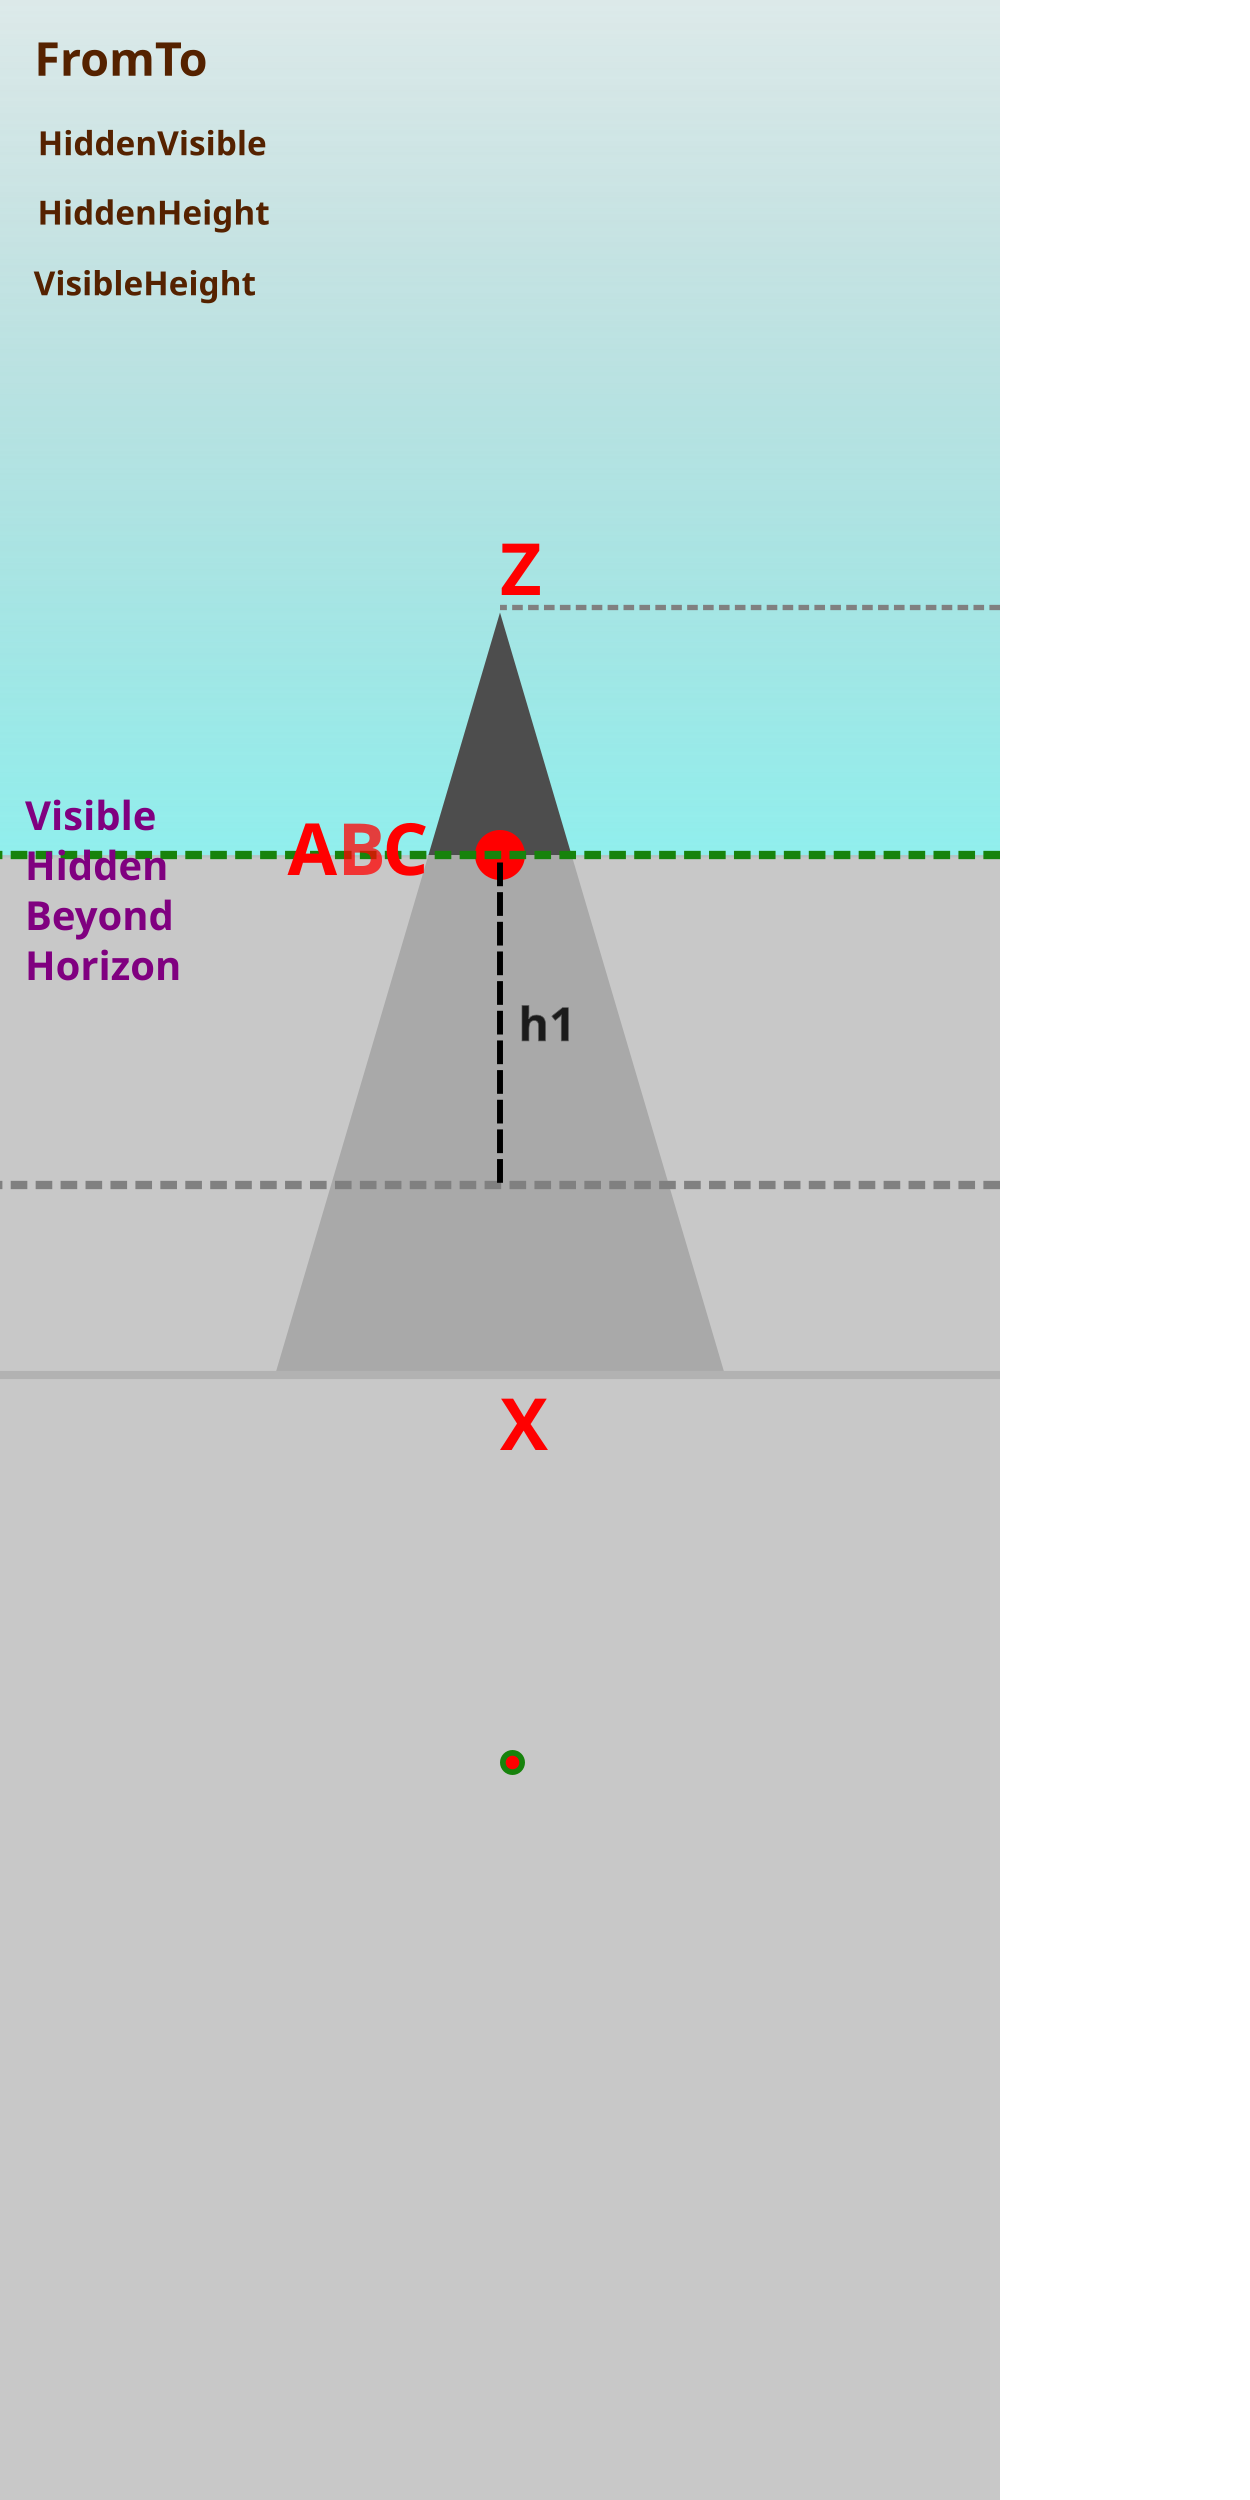
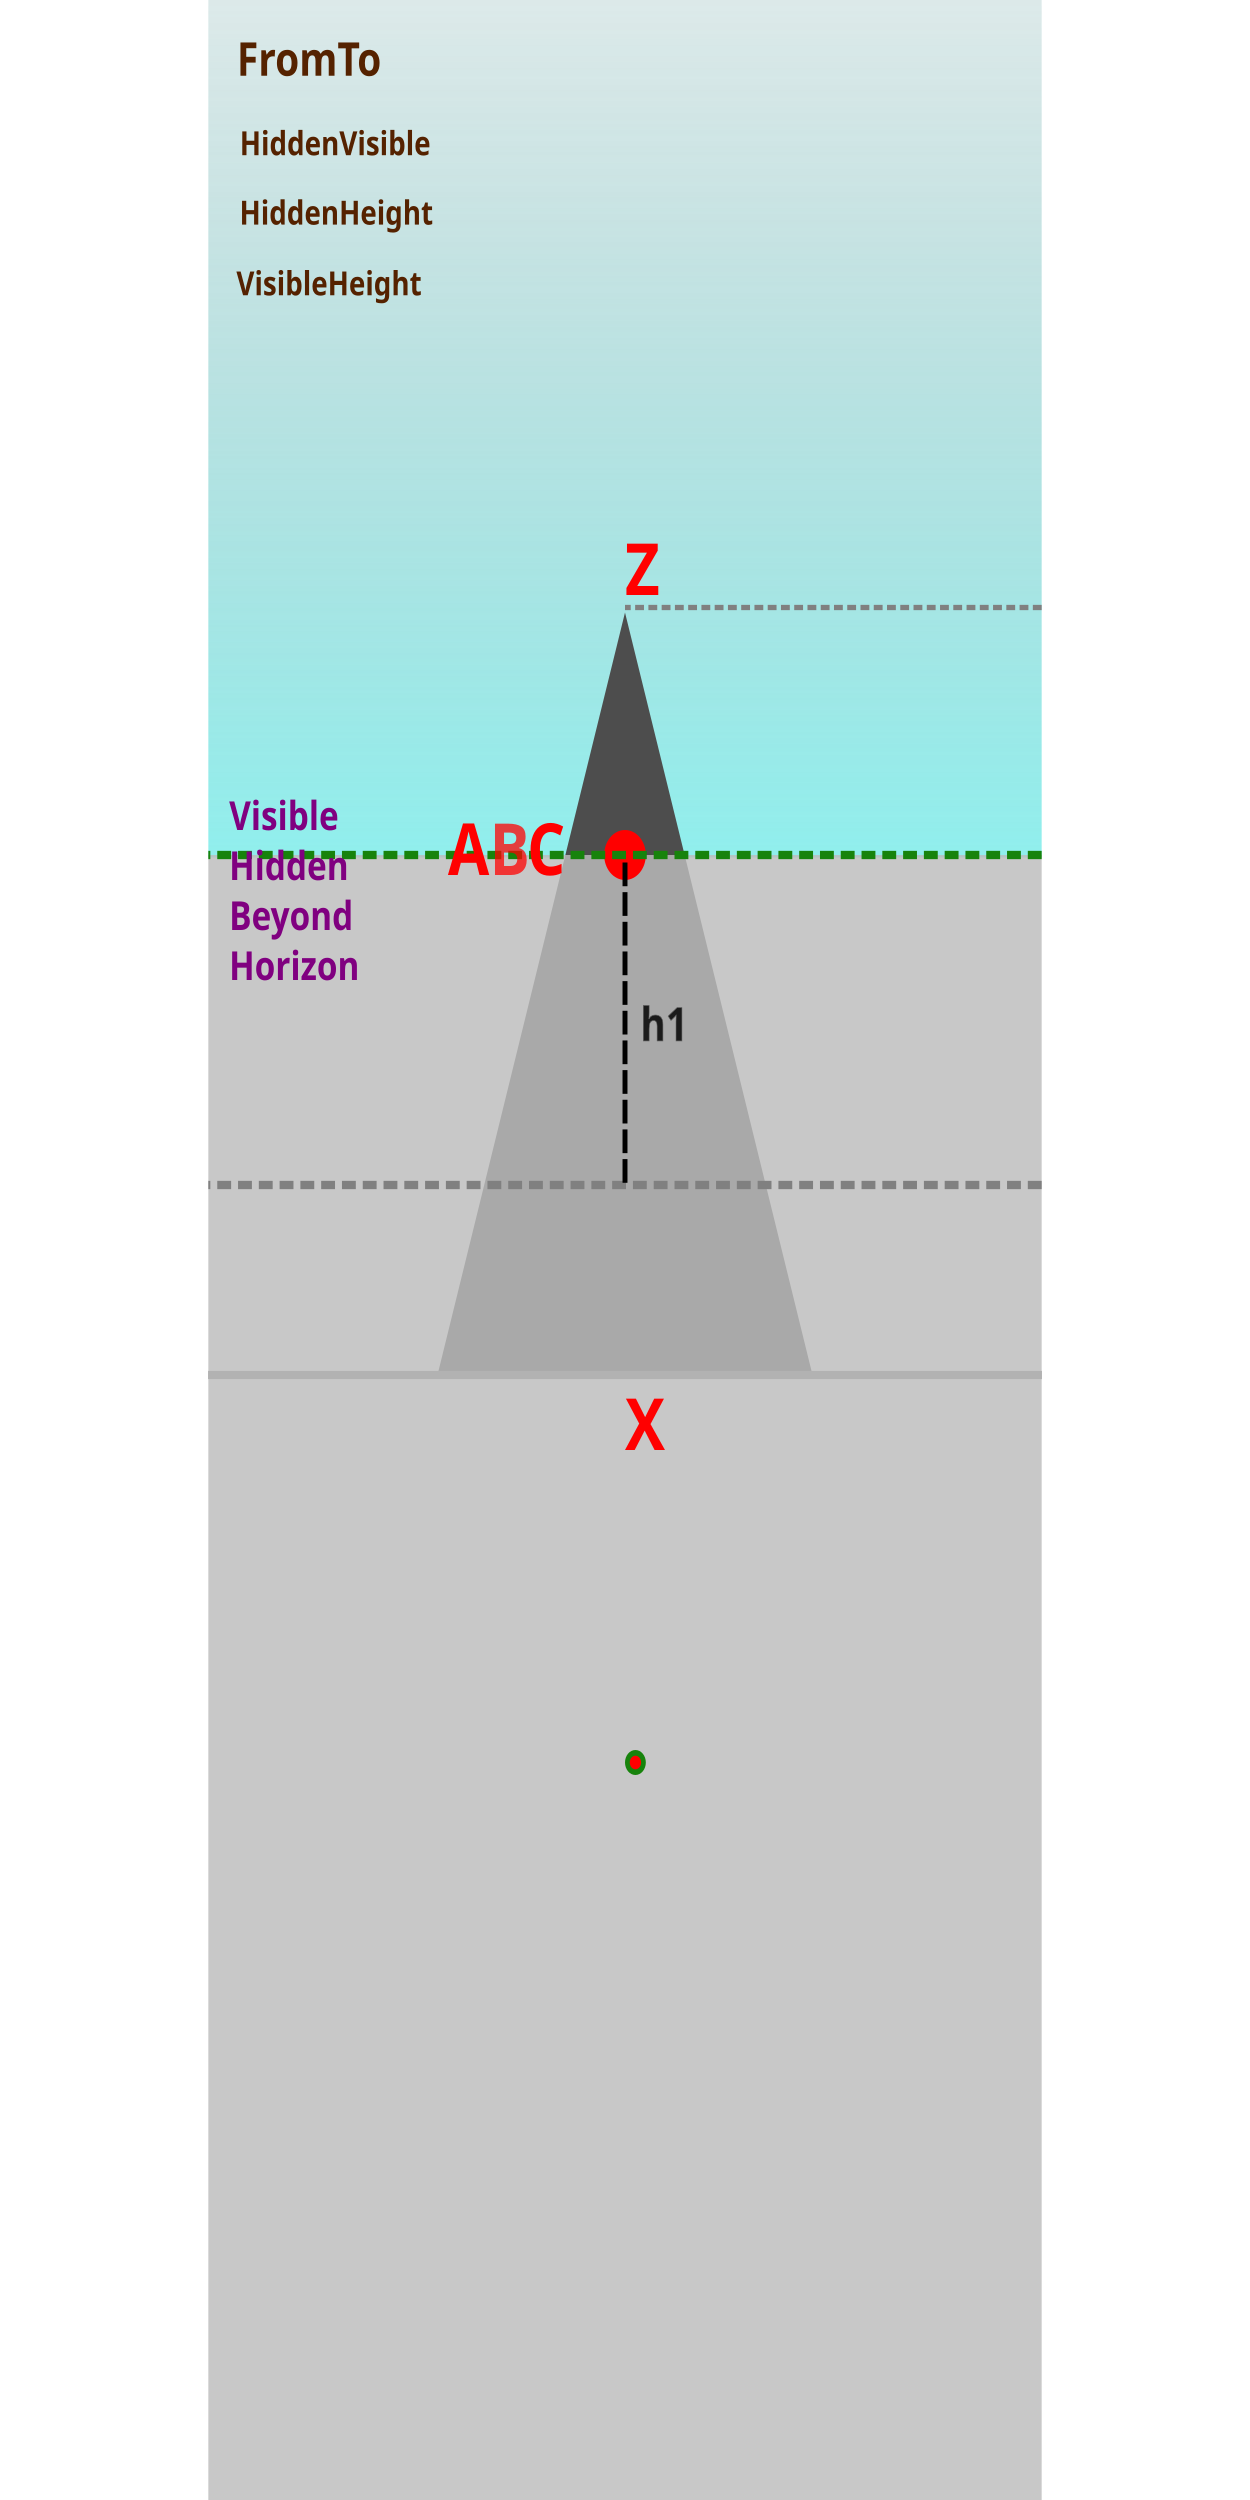
- <svg xmlns="http://www.w3.org/2000/svg" xmlns:xlink="http://www.w3.org/1999/xlink" version="1.1" width="500" height="1000" viewBox="-200 0 500 1000" preserveAspectRatio="none" overflow="visible" id="svg1">
+ <svg xmlns="http://www.w3.org/2000/svg" xmlns:xlink="http://www.w3.org/1999/xlink" version="1.1" width="500" height="1000" viewBox="-300 0 600 1000" preserveAspectRatio="none" overflow="visible" id="svg1">
  <defs id="defs1">
    <linearGradient id="linearGradient17">
      <stop style="stop-color:#4fedea;stop-opacity:0.893;" offset="0" id="stop18" />
      <stop style="stop-color:#3f8383;stop-opacity:0.201;" offset="1" id="stop17" />
    </linearGradient>
    <linearGradient xlink:href="#linearGradient17" id="linearGradient1" x1="-0.257" y1="372.26" x2="-0.257" y2="-25.312" gradientUnits="userSpaceOnUse" gradientTransform="matrix(1.006105,0,0,1,0.2584807,0)" />
  </defs>
  <rect style="opacity:0.74;fill:url(#linearGradient1);fill-opacity:1;fill-rule:evenodd;stroke-width:0.271" id="Sky" width="400" height="343" x="-200" y="0" />
  <path id="Mountain" style="display:inline;fill:#4d4d4d;fill-rule:evenodd;stroke-width:0.378" d="M -90,550 90,550 0,245 Z" />
  <path d="m 200,550 -400,5.3e-4" stroke="#000000" stroke-width="3.365" stroke-miterlimit="8" fill="none" fill-rule="evenodd" id="Distant_Obj_Sea_Level" style="fill:#808080;fill-opacity:0;stroke:#808080;stroke-width:3.288;stroke-dasharray:none;stroke-opacity:1" />
  <rect style="opacity:0.836;fill:#bdbdbd;fill-opacity:0.98;fill-rule:evenodd;stroke-width:0.559" id="Beyond_Horizon_Hidden" width="400" height="660" x="-200" y="342" />
  <path d="M 200,243 0,243" stroke="#000000" stroke-width="3.365" stroke-miterlimit="8" fill="none" fill-rule="evenodd" id="Z_Point_Line" style="fill:#1a1a1a;fill-opacity:0;stroke:#808080;stroke-width:2.121;stroke-dasharray:4.242, 2.121;stroke-dashoffset:0;stroke-opacity:1" />
  <ellipse style="fill:#ff0000;fill-rule:evenodd;stroke-width:0.491" id="dot" cx="0" cy="342" rx="10" ry="10" />
  <path d="m 200,342 -400,5.3e-4" stroke="#000000" stroke-width="3.365" stroke-miterlimit="8" fill="none" fill-rule="evenodd" id="C_Point_Line" style="fill:#000000;fill-opacity:0;stroke:#17830c;stroke-width:3.325;stroke-dasharray:6.651, 3.325;stroke-dashoffset:0;stroke-opacity:1;opacity:1" />
  <text xml:space="preserve" style="font-style:normal;font-variant:normal;font-weight:bold;font-stretch:normal;font-size:18.667px;font-family:Calibri, Calibri_MSFontService, sans-serif;-inkscape-font-specification:'Calibri, Calibri_MSFontService, sans-serif, Bold';font-variant-ligatures:normal;font-variant-caps:normal;font-variant-numeric:normal;font-variant-east-asian:normal;text-align:start;writing-mode:lr-tb;direction:ltr;text-anchor:start;opacity:0.836;fill:#000000;fill-opacity:1;stroke:#4d4d4d;stroke-width:0.261;stroke-dasharray:none" x="7.338" y="416.382" id="h1_label">h1</text>
  <path d="m 200,474 -400,5.2e-4" stroke="#000000" stroke-width="3.365" stroke-miterlimit="8" fill="none" fill-rule="evenodd" id="Observer_SL_Line" style="fill:#1a1a1a;fill-opacity:0;stroke:#808080;stroke-width:3.325;stroke-dasharray:6.651, 3.325;stroke-dashoffset:0;stroke-opacity:1" />
  <text id="label_visible_new" x="-190" y="332" style="font-size:16px;font-family:Calibri;font-weight:bold;fill:#800080">Visible</text>
  <text id="label_hidden_new" x="-190" y="352" style="font-size:16px;font-family:Calibri;font-weight:bold;fill:#800080">Hidden</text>
  <text id="label_beyond_new" x="-190" y="372" style="font-size:16px;font-family:Calibri;font-weight:bold;fill:#800080">Beyond</text>
  <text id="label_horizon_new" x="-190" y="392" style="font-size:16px;font-family:Calibri;font-weight:bold;fill:#800080">Horizon</text>
  <path stroke="#000000" stroke-width="3.365" stroke-miterlimit="8" fill="none" fill-rule="evenodd" id="Observer_Height_Above_Sea_Level" style="stroke-width:2.373;stroke-dasharray:9.49, 2.373;stroke-dashoffset:0" d="M 0,345 0,474" />
  <text fill="#ff0000" font-family="Calibri, Calibri_MSFontService, sans-serif" font-weight="700" font-size="29.104px" id="X" x="0" y="580" style="font-style:normal;font-variant:normal;font-weight:bold;font-stretch:normal;font-size:28.761px;font-family:Calibri, Calibri_MSFontService, sans-serif;-inkscape-font-specification:'Calibri, Calibri_MSFontService, sans-serif, Bold';font-variant-ligatures:normal;font-variant-caps:normal;font-variant-numeric:normal;font-variant-east-asian:normal;fill:#ff0000;stroke-width:0.261">X</text>
  <text fill="#ff0000" font-family="Calibri, Calibri_MSFontService, sans-serif" font-weight="700" font-size="29.104px" id="Z" x="0" y="238" style="font-style:normal;font-variant:normal;font-weight:bold;font-stretch:normal;font-size:28.761px;font-family:Calibri, Calibri_MSFontService, sans-serif;-inkscape-font-specification:'Calibri, Calibri_MSFontService, sans-serif, Bold';font-variant-ligatures:normal;font-variant-caps:normal;font-variant-numeric:normal;font-variant-east-asian:normal;fill:#ff0000;stroke-width:0.261">Z</text>
  <text fill="#ff0000" font-family="Calibri, Calibri_MSFontService, sans-serif" font-weight="700" font-size="29.104px" id="C" x="-47" y="350" style="font-style:normal;font-variant:normal;font-weight:bold;font-stretch:normal;font-size:28.761px;font-family:Calibri, Calibri_MSFontService, sans-serif;-inkscape-font-specification:'Calibri, Calibri_MSFontService, sans-serif, Bold';font-variant-ligatures:normal;font-variant-caps:normal;font-variant-numeric:normal;font-variant-east-asian:normal;fill:#ff0000;stroke-width:0.261">C</text>
  <text fill="#ff0000" font-family="Calibri, Calibri_MSFontService, sans-serif" font-weight="700" font-size="29.104px" id="B" x="-65" y="350" style="font-style:normal;font-variant:normal;font-weight:bold;font-stretch:normal;font-size:28.761px;font-family:Calibri, Calibri_MSFontService, sans-serif;-inkscape-font-specification:'Calibri, Calibri_MSFontService, sans-serif, Bold';font-variant-ligatures:normal;font-variant-caps:normal;font-variant-numeric:normal;font-variant-east-asian:normal;opacity:0.74;fill:#ff0000;fill-opacity:1;stroke-width:0.261">B</text>
  <text fill="#ff0000" font-family="Calibri, Calibri_MSFontService, sans-serif" font-weight="700" font-size="28.761px" id="A" x="-85" y="350" style="font-style:normal;font-variant:normal;font-weight:bold;font-stretch:normal;font-size:28.761px;font-family:Calibri, Calibri_MSFontService, sans-serif;-inkscape-font-specification:'Calibri, Calibri_MSFontService, sans-serif, Bold';font-variant-ligatures:normal;font-variant-caps:normal;font-variant-numeric:normal;font-variant-east-asian:normal;fill:#ff0000;stroke-width:0.261">A</text>
  <text xml:space="preserve" style="font-style:normal;font-variant:normal;font-weight:bold;font-stretch:normal;font-size:13.333px;font-family:Calibri;-inkscape-font-specification:'Calibri, Bold';font-variant-ligatures:normal;font-variant-caps:normal;font-variant-numeric:normal;font-variant-east-asian:normal;text-align:start;writing-mode:lr-tb;direction:ltr;text-anchor:start;fill:#552200;stroke-width:2.958;stroke-dasharray:none" x="-185.022" y="89.826" id="HiddenHeight">HiddenHeight</text>
  <text xml:space="preserve" style="font-style:normal;font-variant:normal;font-weight:bold;font-stretch:normal;font-size:13.333px;font-family:Calibri;-inkscape-font-specification:'Calibri, Bold';font-variant-ligatures:normal;font-variant-caps:normal;font-variant-numeric:normal;font-variant-east-asian:normal;text-align:start;writing-mode:lr-tb;direction:ltr;text-anchor:start;fill:#552200;stroke-width:2.958;stroke-dasharray:none" x="-186.534" y="118.118" id="VisibleHeight">VisibleHeight</text>
  <text xml:space="preserve" style="font-style:normal;font-variant:normal;font-weight:bold;font-stretch:normal;font-size:13.333px;font-family:Calibri;-inkscape-font-specification:'Calibri, Bold';font-variant-ligatures:normal;font-variant-caps:normal;font-variant-numeric:normal;font-variant-east-asian:normal;text-align:start;writing-mode:lr-tb;direction:ltr;text-anchor:start;fill:#552200;stroke-width:2.958;stroke-dasharray:none" x="-184.909" y="62.08" id="HiddenVisible">HiddenVisible</text>
  <text xml:space="preserve" style="font-style:normal;font-variant:normal;font-weight:bold;font-stretch:normal;font-size:18.667px;font-family:Calibri;-inkscape-font-specification:'Calibri, Bold';font-variant-ligatures:normal;font-variant-caps:normal;font-variant-numeric:normal;font-variant-east-asian:normal;text-align:start;writing-mode:lr-tb;direction:ltr;text-anchor:start;fill:#552200;stroke-width:2.958" x="-186.269" y="30.301" id="FromTo">FromTo</text>
  <ellipse style="opacity:1;fill:#ff0000;fill-opacity:1;stroke:#17830c;stroke-width:2.283;stroke-opacity:1" id="Test_Dot" cx="5" cy="705" rx="3.859" ry="3.859" />
</svg>
